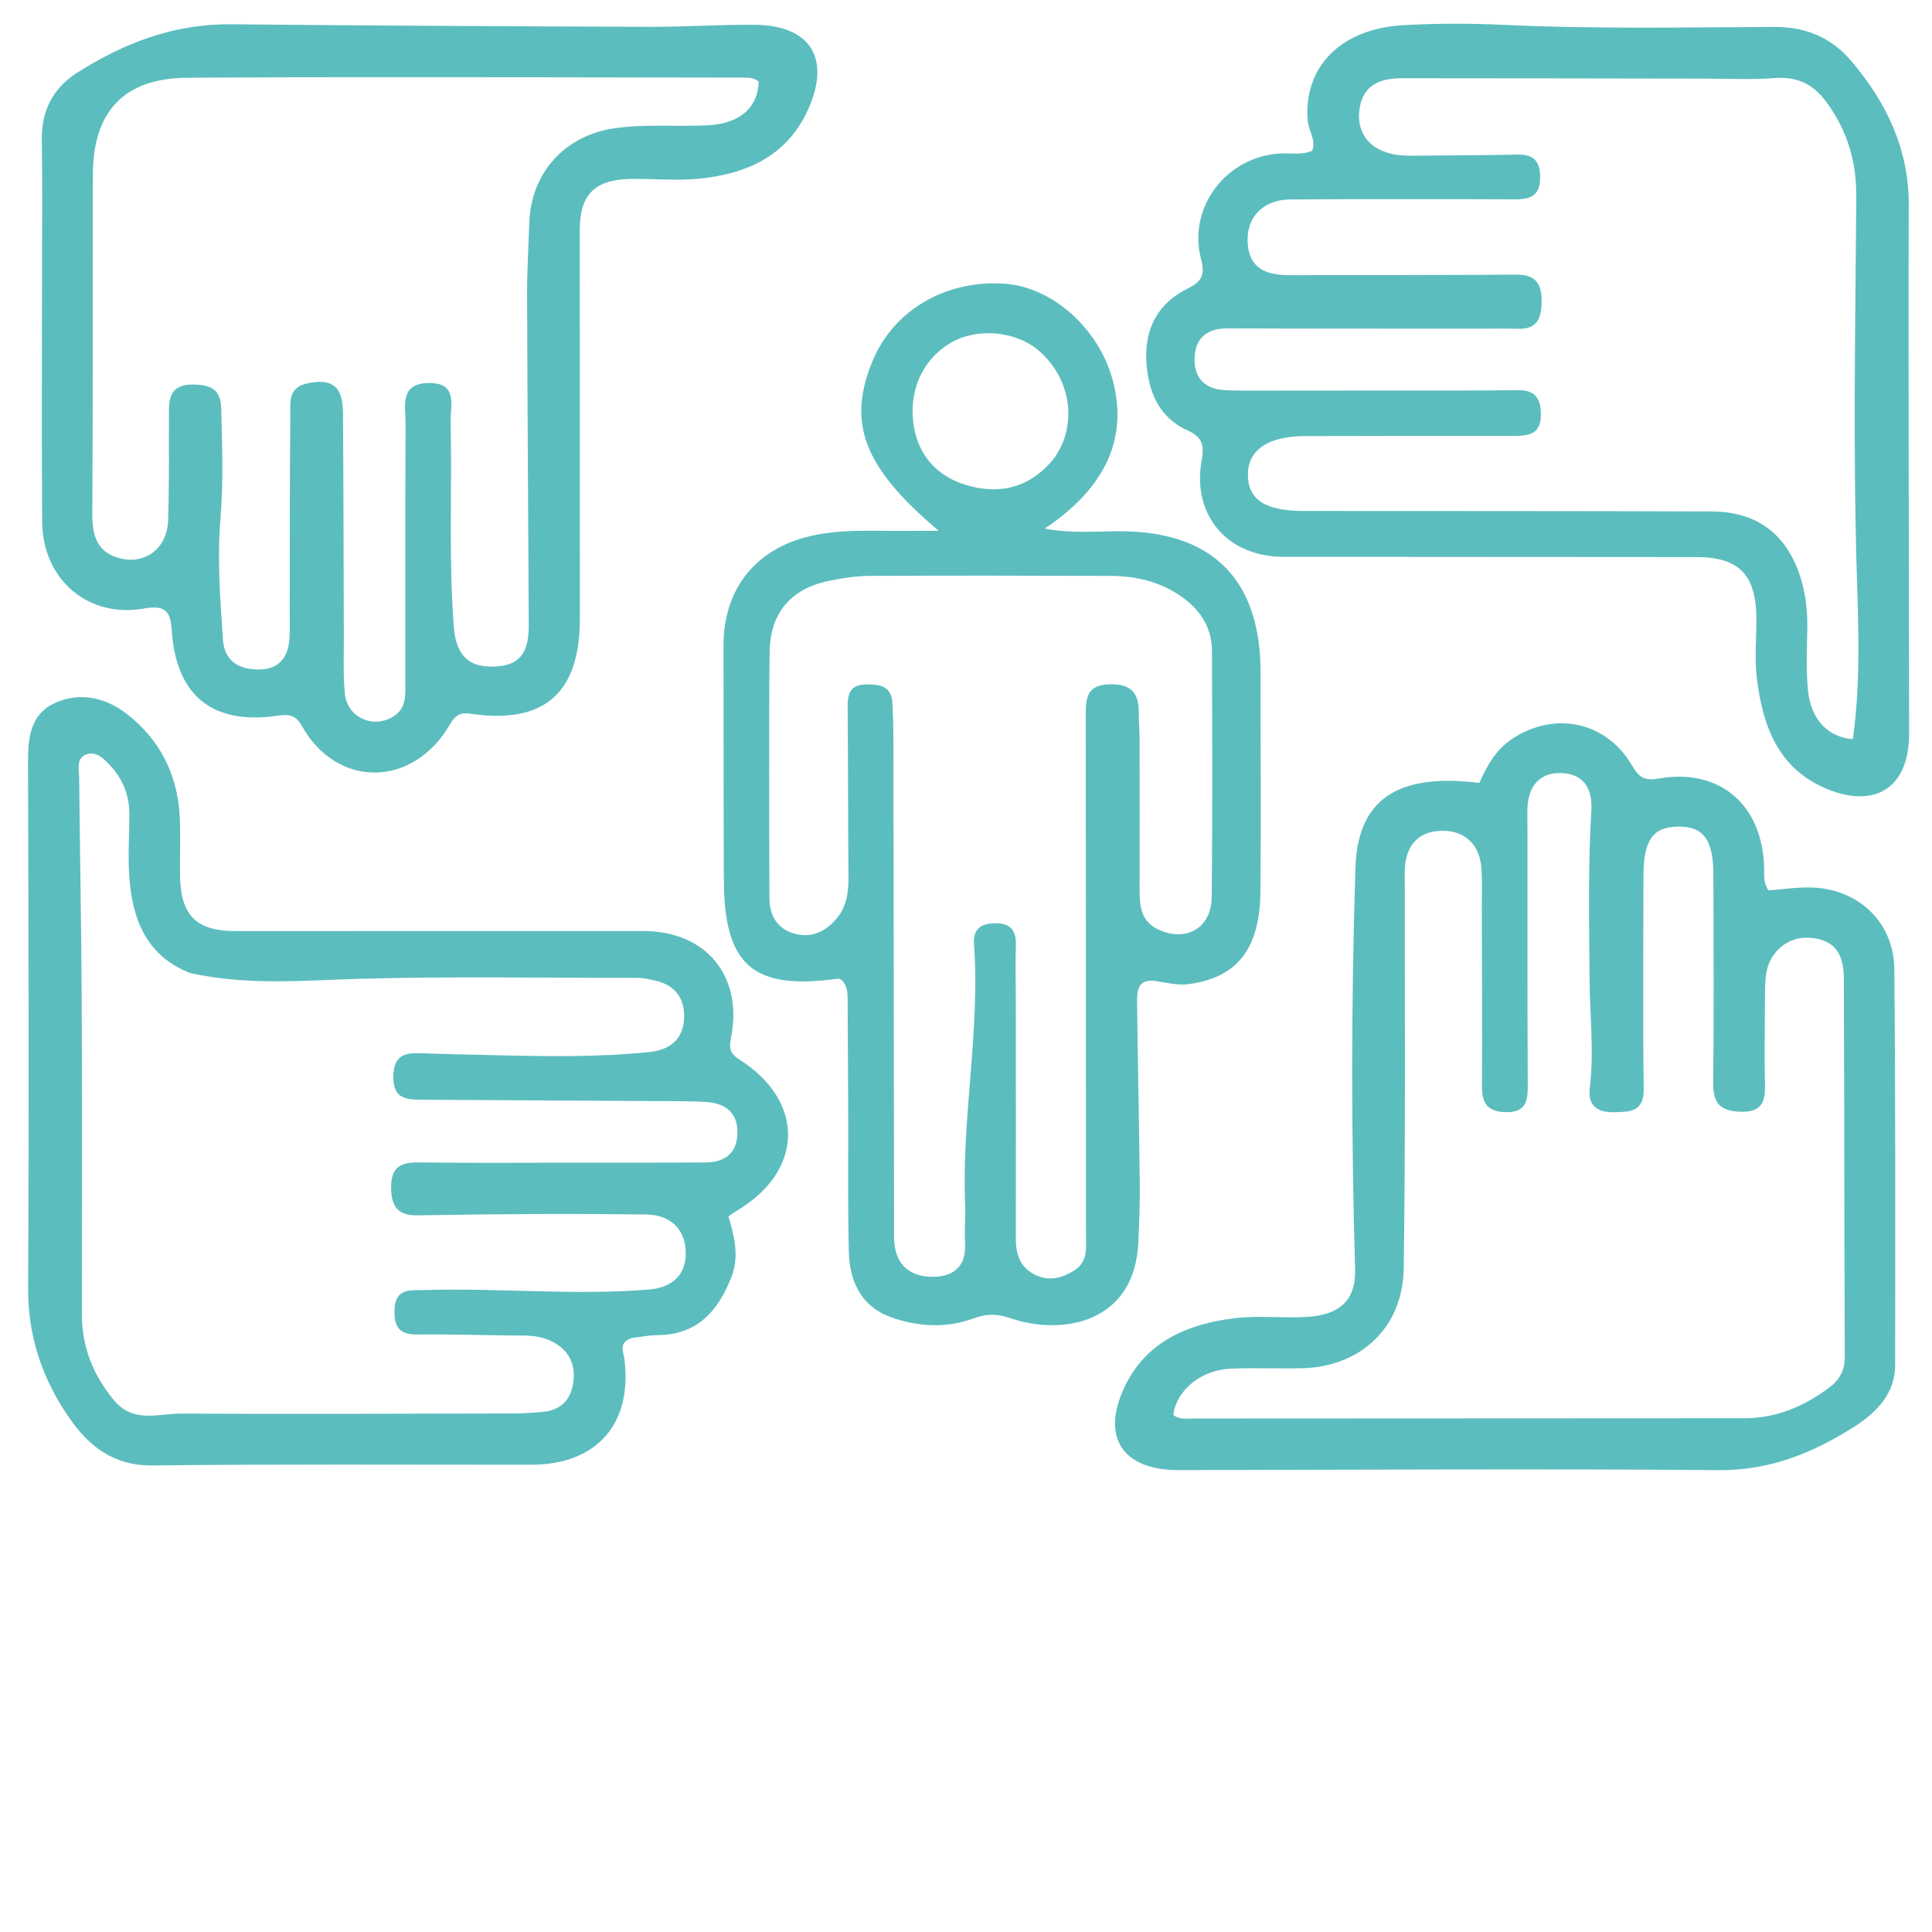
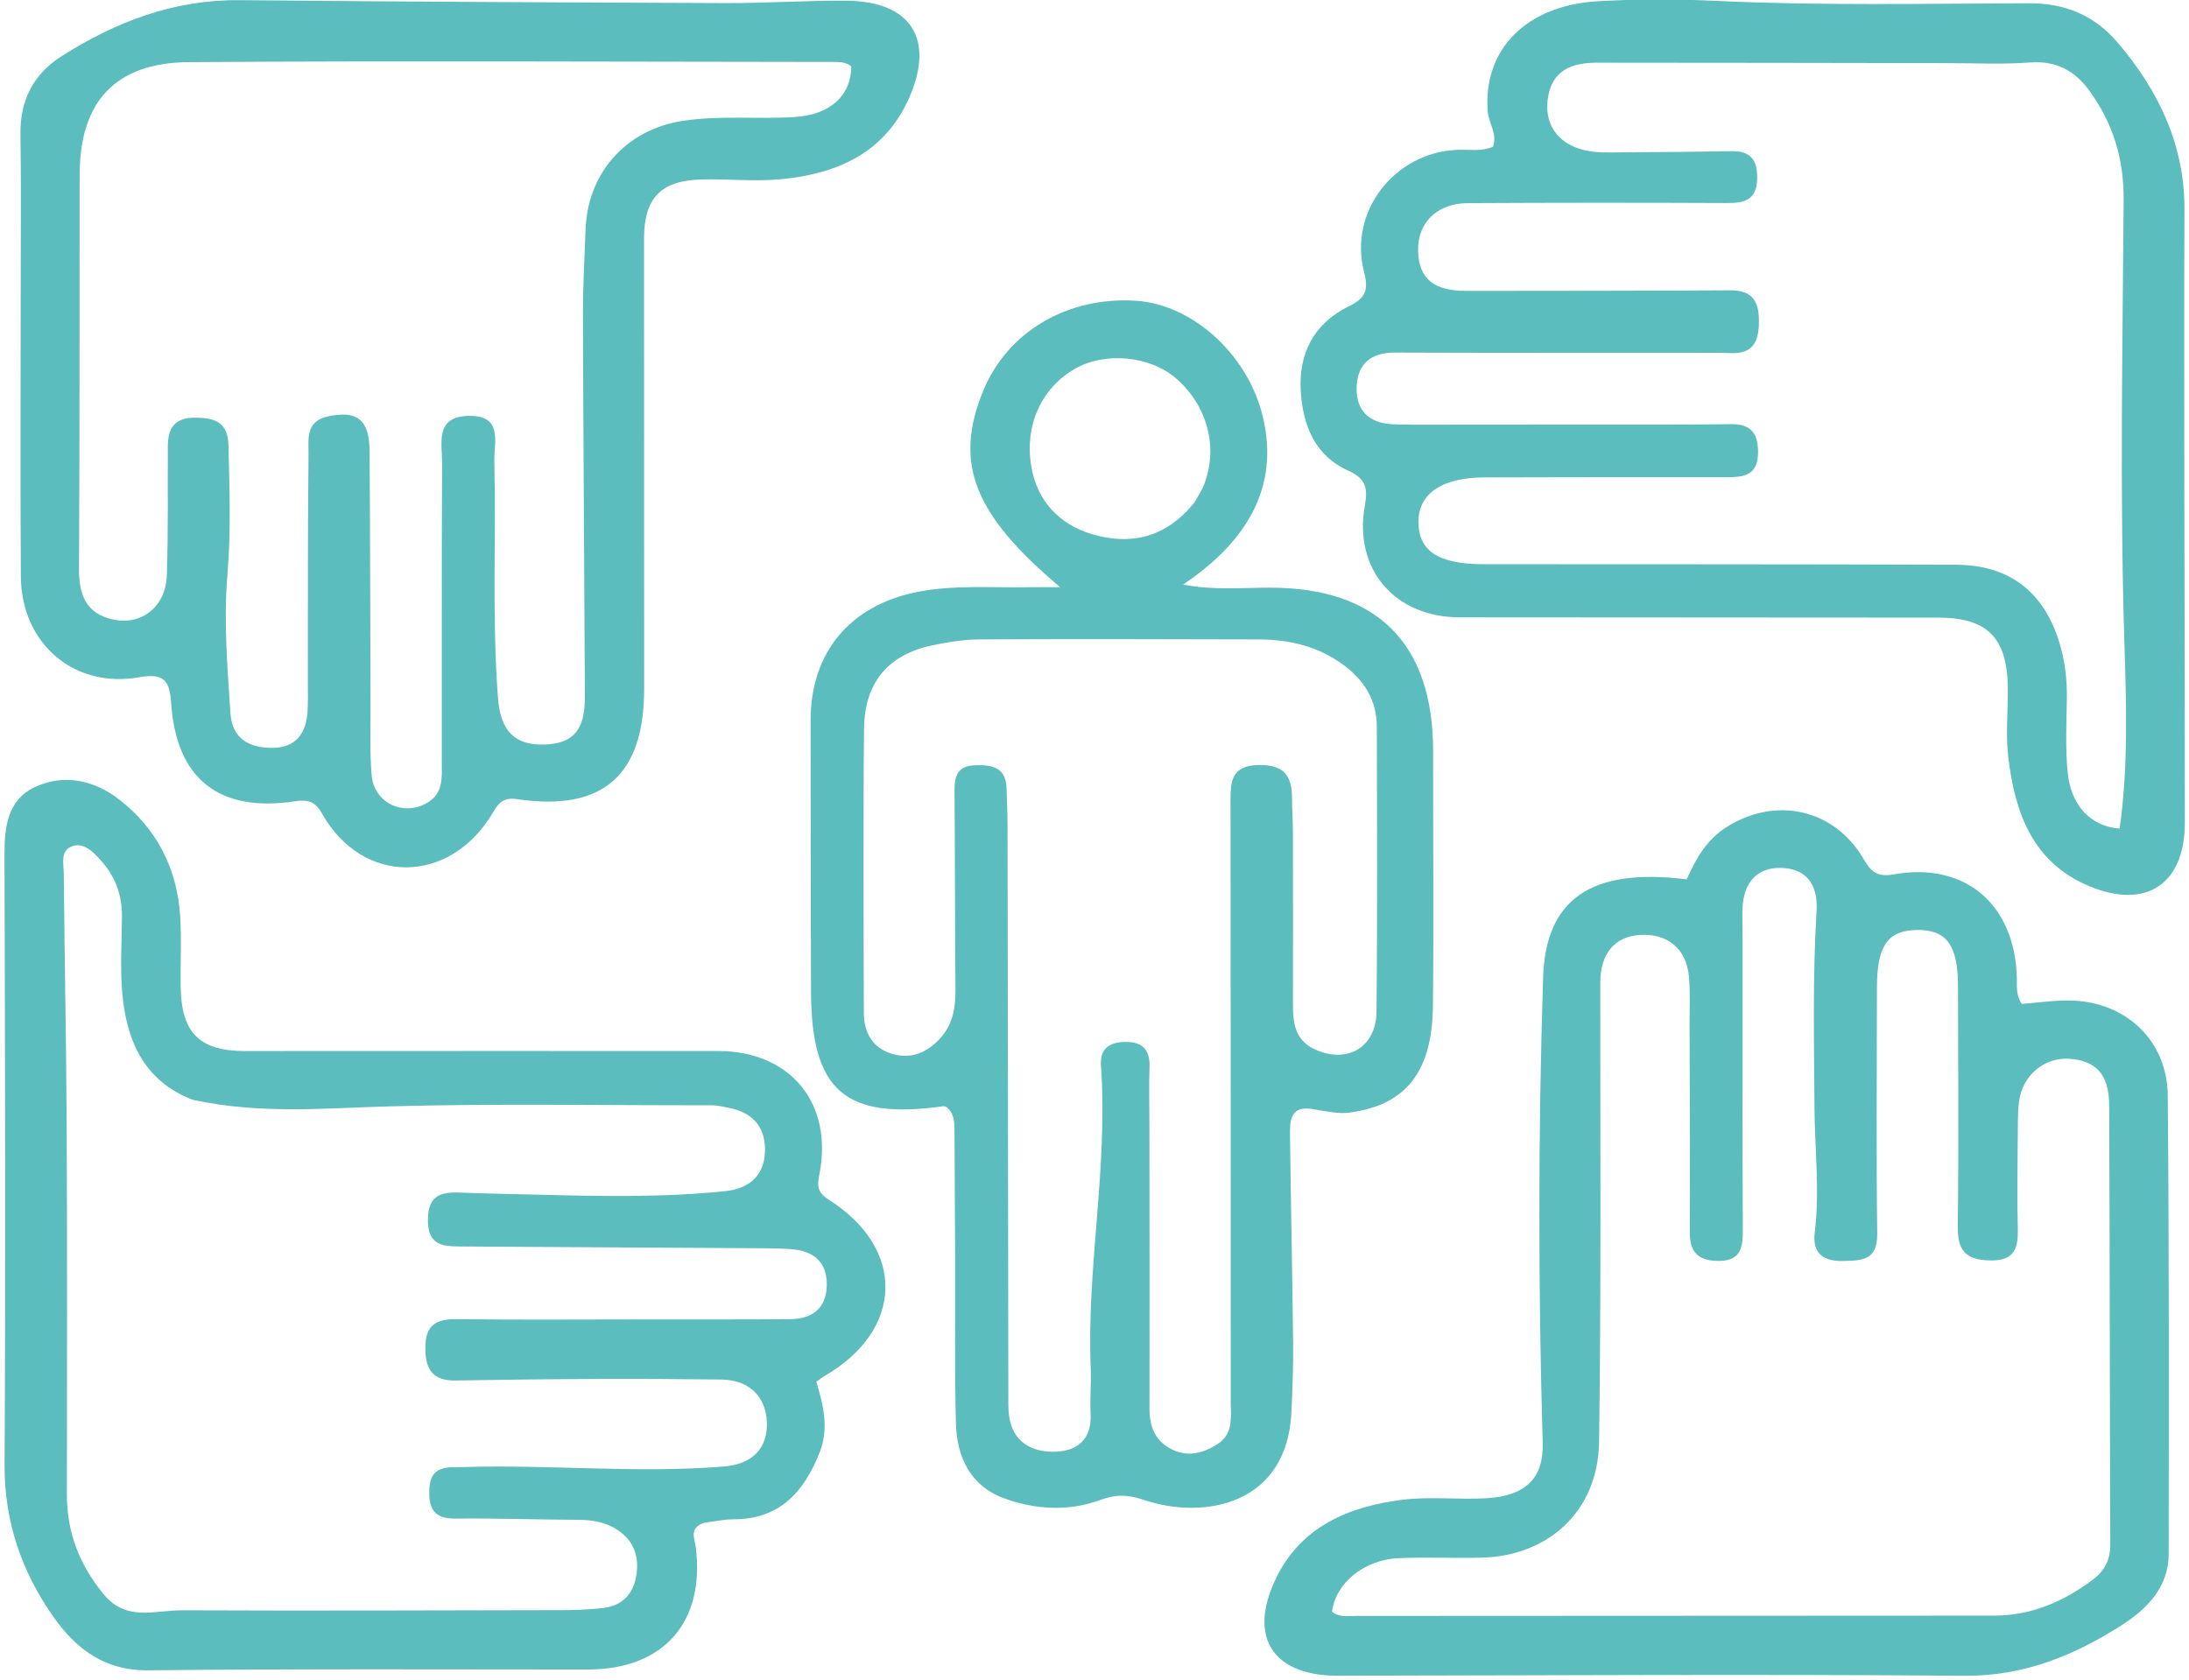
- <svg xmlns="http://www.w3.org/2000/svg" version="1.1" id="Layer_1" x="0px" y="0px" width="512" height="512" viewBox="305 242 400 400" xml:space="preserve">
-   <path fill="#5CBDBF" opacity="1" stroke="none" d=" M545.223,445.279   C540.23,444.115 540.391,447.335 540.428,450.232   C540.582,462.546 540.846,474.858 540.981,487.171   C541.025,491.165 540.854,495.164 540.684,499.156   C539.97,515.936 525.002,518.546 514.39,514.978   C511.472,513.996 509.375,513.919 506.492,514.982   C500.875,517.054 494.9,516.706 489.327,514.66   C483.288,512.441 480.894,507.26 480.742,501.205   C480.503,491.725 480.646,482.235 480.614,472.75   C480.586,464.761 480.546,456.773 480.493,448.785   C480.483,447.272 480.348,445.776 479.043,444.76   C478.836,444.703 478.669,444.603 478.519,444.624   C460.956,447.078 454.941,441.924 454.864,424.211   C454.794,408.049 454.825,391.886 454.793,375.723   C454.769,363.499 461.91,355.018 474.104,352.704   C480.556,351.48 487.061,352.015 493.548,351.908   C495.331,351.878 497.115,351.903 499.36,351.903   C483.853,338.822 480.359,329.723 485.597,316.876   C489.914,306.289 500.646,299.94 512.895,300.729   C522.805,301.367 532.471,309.948 535.366,320.678   C538.584,332.608 533.997,342.935 521.313,351.435   C526.775,352.487 531.821,351.99 536.806,351.985   C555.998,351.968 566.01,361.966 565.985,381.261   C565.965,396.424 566.112,411.588 565.95,426.749   C565.823,438.598 561.008,444.453 551.036,445.763   C549.146,446.011 547.399,445.612 545.223,445.279  M464.248,401.5   C464.262,410.328 464.252,419.155 464.302,427.983   C464.322,431.498 465.879,434.222 469.304,435.256   C472.843,436.326 475.853,434.952 478.193,432.196   C480.251,429.774 480.688,426.868 480.664,423.773   C480.57,411.947 480.596,400.12 480.496,388.294   C480.473,385.582 481.067,383.783 484.271,383.705   C487.275,383.633 489.649,384.104 489.785,387.76   C489.871,390.089 489.967,392.42 489.97,394.75   C490.024,428.392 490.062,462.034 490.112,495.676   C490.114,497.174 490.046,498.695 490.277,500.163   C490.97,504.583 494.208,506.355 498.112,506.353   C502.238,506.35 505.061,504.33 504.802,499.529   C504.658,496.873 504.939,494.196 504.826,491.536   C504.059,473.456 507.951,455.535 506.655,437.441   C506.439,434.418 508.029,433.229 510.824,433.146   C513.909,433.055 515.447,434.372 515.329,437.616   C515.203,441.109 515.306,444.611 515.308,448.109   C515.32,464.928 515.354,481.748 515.322,498.567   C515.316,501.847 516.309,504.48 519.379,505.965   C522.225,507.342 524.905,506.604 527.424,505.019   C530.374,503.163 529.833,500.156 529.833,497.362   C529.833,461.548 529.834,425.734 529.792,389.92   C529.787,386.427 530.089,383.786 534.737,383.672   C539.165,383.564 540.782,385.452 540.778,389.518   C540.775,391.515 540.938,393.512 540.942,395.508   C540.963,405.836 540.974,416.164 540.948,426.492   C540.94,429.806 541.343,432.835 544.825,434.451   C550.591,437.128 555.811,434.155 555.874,427.721   C556.041,410.733 555.979,393.742 555.922,376.752   C555.906,372.097 553.661,368.484 549.949,365.767   C545.472,362.491 540.347,361.25 534.905,361.234   C518.247,361.185 501.589,361.146 484.932,361.232   C482.129,361.246 479.29,361.712 476.534,362.286   C468.633,363.931 464.456,368.987 464.343,377.013   C464.232,384.841 464.269,392.671 464.248,401.5  M523.387,336.716   C523.944,335.697 524.615,334.724 525.038,333.653   C527.659,327.02 525.697,319.513 520.132,314.651   C515.431,310.544 507.361,309.777 501.943,312.922   C495.893,316.434 492.981,323.134 494.214,330.367   C495.284,336.644 499.347,340.684 504.913,342.385   C511.617,344.435 518.136,343.295 523.387,336.716  z" />
-   <path fill="#5CBDBF" opacity="1" stroke="none" d=" M313.697,299   C313.696,289.334 313.805,280.167 313.653,271.004   C313.552,264.943 315.963,260.254 320.937,257.081   C330.639,250.892 341.045,246.91 352.835,247.026   C381.815,247.313 410.796,247.448 439.777,247.553   C446.936,247.578 454.099,247.067 461.257,247.13   C472.647,247.231 476.993,253.906 472.463,264.325   C468.093,274.376 459.44,278.122 449.286,279.036   C444.66,279.452 439.958,278.938 435.296,279.06   C428.042,279.25 425.04,282.384 425.039,289.608   C425.032,316.438 425.063,343.268 425.059,370.097   C425.056,385.547 417.653,392.026 402.377,389.769   C400.054,389.426 399.151,390.273 398.103,392.066   C390.472,405.126 374.783,405.272 367.508,392.32   C366.286,390.144 364.975,389.803 362.684,390.15   C349.165,392.199 341.538,386.182 340.582,372.769   C340.32,369.085 339.719,367.115 334.934,367.977   C323.185,370.094 313.81,361.943 313.727,349.994   C313.611,333.163 313.697,316.331 313.697,299  M376.183,372.491   C376.226,376.823 376.007,381.177 376.381,385.479   C376.82,390.519 382.159,392.951 386.424,390.352   C389.224,388.646 388.913,385.839 388.917,383.214   C388.949,365.384 388.874,347.553 388.97,329.724   C388.989,326.167 387.611,321.374 393.779,321.296   C399.886,321.219 398.226,325.993 398.301,329.283   C398.62,343.435 397.866,357.603 398.955,371.749   C399.405,377.585 401.933,380.183 407.274,380.007   C412.418,379.837 414.502,377.414 414.474,371.451   C414.367,348.637 414.196,325.823 414.128,303.009   C414.114,298.016 414.422,293.023 414.592,288.03   C414.937,277.872 421.848,270.14 431.983,268.589   C438.61,267.575 445.301,268.327 451.948,267.906   C458.284,267.504 462.007,264.111 462.059,258.874   C461.093,258.041 459.901,258.069 458.745,258.068   C420.419,258.039 382.092,257.848 343.767,258.098   C330.571,258.185 324.253,265.204 324.234,278.13   C324.232,279.13 324.223,280.13 324.222,281.13   C324.201,303.626 324.235,326.122 324.112,348.618   C324.087,353.147 325.293,356.551 330.066,357.648   C335.225,358.835 339.607,355.436 339.8,349.79   C340.063,342.134 339.94,334.465 339.976,326.802   C339.992,323.466 341.148,321.575 344.991,321.616   C348.583,321.655 350.702,322.572 350.803,326.554   C350.995,334.216 351.274,341.88 350.633,349.528   C349.933,357.871 350.61,366.177 351.165,374.48   C351.47,379.039 354.682,380.685 358.807,380.602   C362.881,380.52 364.706,377.966 364.933,374.125   C365.041,372.298 364.984,370.461 364.987,368.629   C365.01,355.131 364.961,341.633 365.107,328.137   C365.135,325.507 364.52,322.267 368.567,321.394   C373.74,320.279 375.971,321.926 376.012,327.503   C376.122,342.167 376.131,356.831 376.183,372.491  z" />
-   <path fill="#5CBDBF" opacity="1" stroke="none" d=" M585.621,421.964   C585.956,407.616 594.196,401.958 611.272,404.098   C612.874,400.55 614.709,397.129 618.286,394.828   C627.034,389.201 637.582,391.434 642.853,400.42   C644.16,402.648 645.202,403.757 648.258,403.208   C661.02,400.913 669.936,408.6 670.25,421.717   C670.285,423.189 670.059,424.718 671.123,426.35   C673.953,426.138 676.881,425.688 679.799,425.741   C689.668,425.921 697.115,432.863 697.204,442.676   C697.451,469.984 697.403,497.294 697.372,524.603   C697.365,530.594 693.451,534.484 688.896,537.388   C680.399,542.804 671.452,546.463 660.866,546.376   C623.568,546.068 586.265,546.316 548.963,546.368   C537.423,546.384 532.847,539.536 537.886,529.032   C542.358,519.711 550.942,516.109 560.558,514.928   C565.484,514.322 570.548,514.945 575.529,514.656   C582.511,514.251 585.739,511.069 585.558,504.804   C584.763,477.343 584.731,449.886 585.621,421.964  M670.395,451.688   C670.391,456.518 670.275,461.351 670.418,466.177   C670.525,469.797 670.052,472.299 665.398,472.178   C661.063,472.065 659.644,470.358 659.697,466.108   C659.874,451.782 659.764,437.452 659.736,423.124   C659.721,415.806 657.654,413.046 652.367,413.143   C647.169,413.237 645.266,415.98 645.261,423.406   C645.252,438.067 645.12,452.731 645.311,467.39   C645.373,472.201 642.583,472.207 639.167,472.275   C635.547,472.347 633.707,470.792 634.147,467.213   C635.068,459.713 634.145,452.242 634.1,444.758   C634.032,433.1 633.765,421.44 634.474,409.784   C634.779,404.772 632.436,402.147 628.113,402.051   C623.895,401.957 621.396,404.614 621.239,409.404   C621.195,410.735 621.245,412.07 621.246,413.402   C621.253,431.23 621.218,449.057 621.305,466.884   C621.321,470.196 620.733,472.358 616.718,472.261   C613.013,472.17 611.806,470.44 611.825,466.956   C611.893,454.628 611.818,442.298 611.789,429.97   C611.782,427.138 611.931,424.29 611.678,421.479   C611.227,416.457 607.829,413.694 602.876,414.031   C598.309,414.341 595.843,417.48 595.842,422.563   C595.834,449.879 596.009,477.193 595.632,504.514   C595.455,517.385 586.135,524.941 574.858,525.267   C569.864,525.411 564.855,525.147 559.866,525.362   C553.626,525.631 548.562,529.836 547.924,534.94   C549.212,535.987 550.77,535.685 552.227,535.685   C590.214,535.68 628.201,535.641 666.188,535.631   C672.812,535.629 678.5,533.165 683.714,529.291   C685.87,527.689 686.953,525.728 686.942,522.938   C686.839,496.781 686.851,470.624 686.746,444.467   C686.724,438.948 684.392,436.445 679.544,436.147   C675.117,435.875 671.222,439.139 670.634,443.853   C670.347,446.156 670.463,448.508 670.395,451.688  z" />
-   <path fill="#5CBDBF" opacity="1" stroke="none" d=" M435.735,519.045   C433.008,520.02 434.086,521.879 434.277,523.384   C435.977,536.788 428.533,545.254 415.01,545.258   C388.845,545.266 362.678,545.11 336.517,545.404   C328.652,545.492 323.536,541.544 319.513,535.809   C313.864,527.754 310.765,518.839 310.818,508.705   C311.007,472.375 310.901,436.044 310.8,399.713   C310.786,394.768 311.339,389.961 316.114,387.666   C321.296,385.176 326.727,386.325 331.199,389.766   C338.011,395.006 341.67,402.179 342.191,410.776   C342.442,414.928 342.216,419.107 342.272,423.273   C342.381,431.513 345.64,434.771 353.76,434.771   C381.925,434.771 410.089,434.738 438.254,434.761   C451.195,434.771 458.865,444.108 456.357,456.799   C455.968,458.767 455.936,459.999 457.997,461.303   C471.863,470.072 471.461,484.604 457.259,492.838   C456.837,493.083 456.456,493.399 455.815,493.851   C457.047,497.929 458.098,502.12 456.436,506.388   C453.689,513.439 449.348,518.41 441.06,518.424   C439.405,518.427 437.751,518.779 435.735,519.045  M344.415,443.478   C335.596,440.063 332.541,432.77 331.819,424.175   C331.443,419.708 331.764,415.182 331.785,410.683   C331.802,406.846 330.549,403.476 327.962,400.663   C326.61,399.193 325.012,397.432 322.873,398.197   C320.725,398.965 321.374,401.315 321.391,403.056   C321.535,418.373 321.843,433.689 321.913,449.006   C322.013,470.669 321.972,492.333 321.947,513.996   C321.94,520.784 324.203,526.572 328.536,531.84   C332.574,536.749 337.721,534.656 342.467,534.677   C365.297,534.777 388.128,534.694 410.958,534.647   C413.118,534.643 415.285,534.517 417.435,534.308   C420.817,533.978 422.967,532.126 423.605,528.753   C424.289,525.133 423.247,522.137 420.019,520.142   C417.982,518.883 415.719,518.524 413.321,518.515   C405.993,518.488 398.663,518.211 391.336,518.297   C387.403,518.343 386.526,516.37 386.69,512.982   C386.902,508.617 390.119,509.174 392.855,509.09   C408.336,508.617 423.822,510.248 439.304,508.992   C444.384,508.579 447.156,505.729 446.975,501.081   C446.793,496.427 443.759,493.514 438.836,493.452   C431.509,493.36 424.181,493.315 416.854,493.345   C408.364,493.38 399.874,493.481 391.385,493.626   C387.25,493.696 385.935,491.599 385.974,487.704   C386.013,483.701 387.887,482.622 391.586,482.669   C402.916,482.816 414.249,482.718 425.58,482.712   C434.079,482.707 442.578,482.735 451.076,482.673   C454.944,482.646 457.542,480.864 457.676,476.756   C457.818,472.44 455.288,470.421 451.185,470.151   C449.357,470.031 447.521,470.005 445.689,469.994   C427.867,469.887 410.045,469.803 392.224,469.683   C389.073,469.661 386.383,469.476 386.435,464.913   C386.484,460.587 388.663,459.928 392.093,460.056   C396.752,460.229 401.415,460.316 406.076,460.432   C417.237,460.711 428.402,460.948 439.532,459.804   C443.651,459.381 446.454,457.181 446.637,452.824   C446.814,448.624 444.692,445.88 440.471,444.983   C439.334,444.742 438.172,444.456 437.022,444.458   C417.863,444.492 398.706,444.121 379.542,444.649   C368.09,444.964 356.57,446.107 344.415,443.478  z" />
-   <path fill="#5CBDBF" opacity="1" stroke="none" d=" M700.165,334   C700.2,354.327 700.256,374.154 700.256,393.981   C700.256,404.849 693.483,409.489 683.405,405.402   C673.077,401.214 669.901,392.219 668.716,382.245   C668.228,378.138 668.692,373.923 668.634,369.759   C668.511,360.894 664.949,357.345 656.19,357.338   C627.699,357.312 599.208,357.302 570.717,357.285   C559.157,357.278 551.724,348.699 553.797,337.296   C554.378,334.095 553.85,332.44 550.849,331.095   C544.802,328.387 542.712,322.912 542.339,316.861   C541.926,310.149 544.731,304.742 550.902,301.74   C553.876,300.294 554.503,298.862 553.658,295.627   C550.837,284.83 559.043,274.26 570.242,273.773   C572.371,273.68 574.561,274.11 576.675,273.22   C577.517,270.932 575.908,269.046 575.741,266.936   C574.87,255.893 582.548,247.949 595.487,247.215   C602.462,246.819 609.491,246.825 616.472,247.154   C635.125,248.031 653.784,247.643 672.437,247.584   C679.005,247.562 684.186,249.829 688.261,254.609   C695.58,263.194 700.247,272.903 700.189,284.516   C700.107,300.844 700.165,317.172 700.165,334  M562.699,322.874   C574.027,322.866 585.354,322.861 596.682,322.849   C604.177,322.841 611.674,322.892 619.169,322.777   C622.93,322.719 624.093,324.581 624.018,328.051   C623.936,331.84 621.568,332.249 618.638,332.248   C604.146,332.239 589.654,332.238 575.162,332.288   C567.576,332.314 563.403,335.151 563.367,340.157   C563.33,345.433 566.915,347.788 574.963,347.794   C603.115,347.816 631.266,347.788 659.417,347.894   C668.893,347.93 675.056,352.715 677.834,361.754   C678.869,365.121 679.254,368.569 679.181,372.106   C679.091,376.431 678.91,380.792 679.341,385.08   C679.936,390.989 683.547,394.685 688.612,395.024   C690.173,383.962 689.803,372.822 689.457,361.719   C688.638,335.414 689.132,309.108 689.328,282.808   C689.383,275.354 687.454,269.109 683.249,263.273   C680.623,259.628 677.296,257.805 672.588,258.162   C667.784,258.526 662.933,258.285 658.103,258.28   C637.114,258.254 616.126,258.196 595.137,258.201   C589.628,258.202 586.897,260.436 586.42,265.046   C585.941,269.681 588.698,273.112 593.836,273.996   C595.615,274.303 597.472,274.231 599.292,274.22   C605.954,274.179 612.616,274.131 619.276,274.005   C622.752,273.939 623.953,275.647 623.87,278.959   C623.78,282.592 621.762,283.286 618.643,283.272   C603.152,283.204 587.659,283.204 572.168,283.291   C566.632,283.321 563.155,286.845 563.303,291.884   C563.449,296.82 566.084,298.978 572,298.97   C587.658,298.949 603.316,298.964 618.974,298.862   C622.905,298.837 624.199,300.686 624.18,304.399   C624.162,307.978 623.198,310.242 619.138,310.079   C616.81,309.985 614.475,310.046 612.143,310.044   C594.486,310.032 576.829,310.055 559.172,309.988   C554.892,309.973 552.459,311.972 552.323,316.161   C552.186,320.358 554.55,322.596 558.766,322.797   C559.763,322.845 560.763,322.85 562.699,322.874  z" />
+ <svg xmlns="http://www.w3.org/2000/svg" version="1.1" id="Layer_1" x="0px" y="0px" width="100%" height="100%" viewBox="310 247 391 300" xml:space="preserve">
+   <path fill="#5cbdbfff" opacity="1" stroke="none" d=" M545.223,445.279   C540.23,444.115 540.391,447.335 540.428,450.232   C540.582,462.546 540.846,474.858 540.981,487.171   C541.025,491.165 540.854,495.164 540.684,499.156   C539.97,515.936 525.002,518.546 514.39,514.978   C511.472,513.996 509.375,513.919 506.492,514.982   C500.875,517.054 494.9,516.706 489.327,514.66   C483.288,512.441 480.894,507.26 480.742,501.205   C480.503,491.725 480.646,482.235 480.614,472.75   C480.586,464.761 480.546,456.773 480.493,448.785   C480.483,447.272 480.348,445.776 479.043,444.76   C478.836,444.703 478.669,444.603 478.519,444.624   C460.956,447.078 454.941,441.924 454.864,424.211   C454.794,408.049 454.825,391.886 454.793,375.723   C454.769,363.499 461.91,355.018 474.104,352.704   C480.556,351.48 487.061,352.015 493.548,351.908   C495.331,351.878 497.115,351.903 499.36,351.903   C483.853,338.822 480.359,329.723 485.597,316.876   C489.914,306.289 500.646,299.94 512.895,300.729   C522.805,301.367 532.471,309.948 535.366,320.678   C538.584,332.608 533.997,342.935 521.313,351.435   C526.775,352.487 531.821,351.99 536.806,351.985   C555.998,351.968 566.01,361.966 565.985,381.261   C565.965,396.424 566.112,411.588 565.95,426.749   C565.823,438.598 561.008,444.453 551.036,445.763   C549.146,446.011 547.399,445.612 545.223,445.279  M464.248,401.5   C464.262,410.328 464.252,419.155 464.302,427.983   C464.322,431.498 465.879,434.222 469.304,435.256   C472.843,436.326 475.853,434.952 478.193,432.196   C480.251,429.774 480.688,426.868 480.664,423.773   C480.57,411.947 480.596,400.12 480.496,388.294   C480.473,385.582 481.067,383.783 484.271,383.705   C487.275,383.633 489.649,384.104 489.785,387.76   C489.871,390.089 489.967,392.42 489.97,394.75   C490.024,428.392 490.062,462.034 490.112,495.676   C490.114,497.174 490.046,498.695 490.277,500.163   C490.97,504.583 494.208,506.355 498.112,506.353   C502.238,506.35 505.061,504.33 504.802,499.529   C504.658,496.873 504.939,494.196 504.826,491.536   C504.059,473.456 507.951,455.535 506.655,437.441   C506.439,434.418 508.029,433.229 510.824,433.146   C513.909,433.055 515.447,434.372 515.329,437.616   C515.203,441.109 515.306,444.611 515.308,448.109   C515.32,464.928 515.354,481.748 515.322,498.567   C515.316,501.847 516.309,504.48 519.379,505.965   C522.225,507.342 524.905,506.604 527.424,505.019   C530.374,503.163 529.833,500.156 529.833,497.362   C529.833,461.548 529.834,425.734 529.792,389.92   C529.787,386.427 530.089,383.786 534.737,383.672   C539.165,383.564 540.782,385.452 540.778,389.518   C540.775,391.515 540.938,393.512 540.942,395.508   C540.963,405.836 540.974,416.164 540.948,426.492   C540.94,429.806 541.343,432.835 544.825,434.451   C550.591,437.128 555.811,434.155 555.874,427.721   C556.041,410.733 555.979,393.742 555.922,376.752   C555.906,372.097 553.661,368.484 549.949,365.767   C545.472,362.491 540.347,361.25 534.905,361.234   C518.247,361.185 501.589,361.146 484.932,361.232   C482.129,361.246 479.29,361.712 476.534,362.286   C468.633,363.931 464.456,368.987 464.343,377.013   C464.232,384.841 464.269,392.671 464.248,401.5  M523.387,336.716   C523.944,335.697 524.615,334.724 525.038,333.653   C527.659,327.02 525.697,319.513 520.132,314.651   C515.431,310.544 507.361,309.777 501.943,312.922   C495.893,316.434 492.981,323.134 494.214,330.367   C495.284,336.644 499.347,340.684 504.913,342.385   C511.617,344.435 518.136,343.295 523.387,336.716  z" />
+   <path fill="#5cbdbfff" opacity="1" stroke="none" d=" M313.697,299   C313.696,289.334 313.805,280.167 313.653,271.004   C313.552,264.943 315.963,260.254 320.937,257.081   C330.639,250.892 341.045,246.91 352.835,247.026   C381.815,247.313 410.796,247.448 439.777,247.553   C446.936,247.578 454.099,247.067 461.257,247.13   C472.647,247.231 476.993,253.906 472.463,264.325   C468.093,274.376 459.44,278.122 449.286,279.036   C444.66,279.452 439.958,278.938 435.296,279.06   C428.042,279.25 425.04,282.384 425.039,289.608   C425.032,316.438 425.063,343.268 425.059,370.097   C425.056,385.547 417.653,392.026 402.377,389.769   C400.054,389.426 399.151,390.273 398.103,392.066   C390.472,405.126 374.783,405.272 367.508,392.32   C366.286,390.144 364.975,389.803 362.684,390.15   C349.165,392.199 341.538,386.182 340.582,372.769   C340.32,369.085 339.719,367.115 334.934,367.977   C323.185,370.094 313.81,361.943 313.727,349.994   C313.611,333.163 313.697,316.331 313.697,299  M376.183,372.491   C376.226,376.823 376.007,381.177 376.381,385.479   C376.82,390.519 382.159,392.951 386.424,390.352   C389.224,388.646 388.913,385.839 388.917,383.214   C388.949,365.384 388.874,347.553 388.97,329.724   C388.989,326.167 387.611,321.374 393.779,321.296   C399.886,321.219 398.226,325.993 398.301,329.283   C398.62,343.435 397.866,357.603 398.955,371.749   C399.405,377.585 401.933,380.183 407.274,380.007   C412.418,379.837 414.502,377.414 414.474,371.451   C414.367,348.637 414.196,325.823 414.128,303.009   C414.114,298.016 414.422,293.023 414.592,288.03   C414.937,277.872 421.848,270.14 431.983,268.589   C438.61,267.575 445.301,268.327 451.948,267.906   C458.284,267.504 462.007,264.111 462.059,258.874   C461.093,258.041 459.901,258.069 458.745,258.068   C420.419,258.039 382.092,257.848 343.767,258.098   C330.571,258.185 324.253,265.204 324.234,278.13   C324.232,279.13 324.223,280.13 324.222,281.13   C324.201,303.626 324.235,326.122 324.112,348.618   C324.087,353.147 325.293,356.551 330.066,357.648   C335.225,358.835 339.607,355.436 339.8,349.79   C340.063,342.134 339.94,334.465 339.976,326.802   C339.992,323.466 341.148,321.575 344.991,321.616   C348.583,321.655 350.702,322.572 350.803,326.554   C350.995,334.216 351.274,341.88 350.633,349.528   C349.933,357.871 350.61,366.177 351.165,374.48   C351.47,379.039 354.682,380.685 358.807,380.602   C362.881,380.52 364.706,377.966 364.933,374.125   C365.041,372.298 364.984,370.461 364.987,368.629   C365.01,355.131 364.961,341.633 365.107,328.137   C365.135,325.507 364.52,322.267 368.567,321.394   C373.74,320.279 375.971,321.926 376.012,327.503   C376.122,342.167 376.131,356.831 376.183,372.491  z" />
+   <path fill="#5cbdbfff" opacity="1" stroke="none" d=" M585.621,421.964   C585.956,407.616 594.196,401.958 611.272,404.098   C612.874,400.55 614.709,397.129 618.286,394.828   C627.034,389.201 637.582,391.434 642.853,400.42   C644.16,402.648 645.202,403.757 648.258,403.208   C661.02,400.913 669.936,408.6 670.25,421.717   C670.285,423.189 670.059,424.718 671.123,426.35   C673.953,426.138 676.881,425.688 679.799,425.741   C689.668,425.921 697.115,432.863 697.204,442.676   C697.451,469.984 697.403,497.294 697.372,524.603   C697.365,530.594 693.451,534.484 688.896,537.388   C680.399,542.804 671.452,546.463 660.866,546.376   C623.568,546.068 586.265,546.316 548.963,546.368   C537.423,546.384 532.847,539.536 537.886,529.032   C542.358,519.711 550.942,516.109 560.558,514.928   C565.484,514.322 570.548,514.945 575.529,514.656   C582.511,514.251 585.739,511.069 585.558,504.804   C584.763,477.343 584.731,449.886 585.621,421.964  M670.395,451.688   C670.391,456.518 670.275,461.351 670.418,466.177   C670.525,469.797 670.052,472.299 665.398,472.178   C661.063,472.065 659.644,470.358 659.697,466.108   C659.874,451.782 659.764,437.452 659.736,423.124   C659.721,415.806 657.654,413.046 652.367,413.143   C647.169,413.237 645.266,415.98 645.261,423.406   C645.252,438.067 645.12,452.731 645.311,467.39   C645.373,472.201 642.583,472.207 639.167,472.275   C635.547,472.347 633.707,470.792 634.147,467.213   C635.068,459.713 634.145,452.242 634.1,444.758   C634.032,433.1 633.765,421.44 634.474,409.784   C634.779,404.772 632.436,402.147 628.113,402.051   C623.895,401.957 621.396,404.614 621.239,409.404   C621.195,410.735 621.245,412.07 621.246,413.402   C621.253,431.23 621.218,449.057 621.305,466.884   C621.321,470.196 620.733,472.358 616.718,472.261   C613.013,472.17 611.806,470.44 611.825,466.956   C611.893,454.628 611.818,442.298 611.789,429.97   C611.782,427.138 611.931,424.29 611.678,421.479   C611.227,416.457 607.829,413.694 602.876,414.031   C598.309,414.341 595.843,417.48 595.842,422.563   C595.834,449.879 596.009,477.193 595.632,504.514   C595.455,517.385 586.135,524.941 574.858,525.267   C569.864,525.411 564.855,525.147 559.866,525.362   C553.626,525.631 548.562,529.836 547.924,534.94   C549.212,535.987 550.77,535.685 552.227,535.685   C590.214,535.68 628.201,535.641 666.188,535.631   C672.812,535.629 678.5,533.165 683.714,529.291   C685.87,527.689 686.953,525.728 686.942,522.938   C686.839,496.781 686.851,470.624 686.746,444.467   C686.724,438.948 684.392,436.445 679.544,436.147   C675.117,435.875 671.222,439.139 670.634,443.853   C670.347,446.156 670.463,448.508 670.395,451.688  z" />
+   <path fill="#5cbdbfff" opacity="1" stroke="none" d=" M435.735,519.045   C433.008,520.02 434.086,521.879 434.277,523.384   C435.977,536.788 428.533,545.254 415.01,545.258   C388.845,545.266 362.678,545.11 336.517,545.404   C328.652,545.492 323.536,541.544 319.513,535.809   C313.864,527.754 310.765,518.839 310.818,508.705   C311.007,472.375 310.901,436.044 310.8,399.713   C310.786,394.768 311.339,389.961 316.114,387.666   C321.296,385.176 326.727,386.325 331.199,389.766   C338.011,395.006 341.67,402.179 342.191,410.776   C342.442,414.928 342.216,419.107 342.272,423.273   C342.381,431.513 345.64,434.771 353.76,434.771   C381.925,434.771 410.089,434.738 438.254,434.761   C451.195,434.771 458.865,444.108 456.357,456.799   C455.968,458.767 455.936,459.999 457.997,461.303   C471.863,470.072 471.461,484.604 457.259,492.838   C456.837,493.083 456.456,493.399 455.815,493.851   C457.047,497.929 458.098,502.12 456.436,506.388   C453.689,513.439 449.348,518.41 441.06,518.424   C439.405,518.427 437.751,518.779 435.735,519.045  M344.415,443.478   C335.596,440.063 332.541,432.77 331.819,424.175   C331.443,419.708 331.764,415.182 331.785,410.683   C331.802,406.846 330.549,403.476 327.962,400.663   C326.61,399.193 325.012,397.432 322.873,398.197   C320.725,398.965 321.374,401.315 321.391,403.056   C321.535,418.373 321.843,433.689 321.913,449.006   C322.013,470.669 321.972,492.333 321.947,513.996   C321.94,520.784 324.203,526.572 328.536,531.84   C332.574,536.749 337.721,534.656 342.467,534.677   C365.297,534.777 388.128,534.694 410.958,534.647   C413.118,534.643 415.285,534.517 417.435,534.308   C420.817,533.978 422.967,532.126 423.605,528.753   C424.289,525.133 423.247,522.137 420.019,520.142   C417.982,518.883 415.719,518.524 413.321,518.515   C405.993,518.488 398.663,518.211 391.336,518.297   C387.403,518.343 386.526,516.37 386.69,512.982   C386.902,508.617 390.119,509.174 392.855,509.09   C408.336,508.617 423.822,510.248 439.304,508.992   C444.384,508.579 447.156,505.729 446.975,501.081   C446.793,496.427 443.759,493.514 438.836,493.452   C431.509,493.36 424.181,493.315 416.854,493.345   C408.364,493.38 399.874,493.481 391.385,493.626   C387.25,493.696 385.935,491.599 385.974,487.704   C386.013,483.701 387.887,482.622 391.586,482.669   C402.916,482.816 414.249,482.718 425.58,482.712   C434.079,482.707 442.578,482.735 451.076,482.673   C454.944,482.646 457.542,480.864 457.676,476.756   C457.818,472.44 455.288,470.421 451.185,470.151   C449.357,470.031 447.521,470.005 445.689,469.994   C427.867,469.887 410.045,469.803 392.224,469.683   C389.073,469.661 386.383,469.476 386.435,464.913   C386.484,460.587 388.663,459.928 392.093,460.056   C396.752,460.229 401.415,460.316 406.076,460.432   C417.237,460.711 428.402,460.948 439.532,459.804   C443.651,459.381 446.454,457.181 446.637,452.824   C446.814,448.624 444.692,445.88 440.471,444.983   C439.334,444.742 438.172,444.456 437.022,444.458   C417.863,444.492 398.706,444.121 379.542,444.649   C368.09,444.964 356.57,446.107 344.415,443.478  z" />
+   <path fill="#5cbdbfff" opacity="1" stroke="none" d=" M700.165,334   C700.2,354.327 700.256,374.154 700.256,393.981   C700.256,404.849 693.483,409.489 683.405,405.402   C673.077,401.214 669.901,392.219 668.716,382.245   C668.228,378.138 668.692,373.923 668.634,369.759   C668.511,360.894 664.949,357.345 656.19,357.338   C627.699,357.312 599.208,357.302 570.717,357.285   C559.157,357.278 551.724,348.699 553.797,337.296   C554.378,334.095 553.85,332.44 550.849,331.095   C544.802,328.387 542.712,322.912 542.339,316.861   C541.926,310.149 544.731,304.742 550.902,301.74   C553.876,300.294 554.503,298.862 553.658,295.627   C550.837,284.83 559.043,274.26 570.242,273.773   C572.371,273.68 574.561,274.11 576.675,273.22   C577.517,270.932 575.908,269.046 575.741,266.936   C574.87,255.893 582.548,247.949 595.487,247.215   C602.462,246.819 609.491,246.825 616.472,247.154   C635.125,248.031 653.784,247.643 672.437,247.584   C679.005,247.562 684.186,249.829 688.261,254.609   C695.58,263.194 700.247,272.903 700.189,284.516   C700.107,300.844 700.165,317.172 700.165,334  M562.699,322.874   C574.027,322.866 585.354,322.861 596.682,322.849   C604.177,322.841 611.674,322.892 619.169,322.777   C622.93,322.719 624.093,324.581 624.018,328.051   C623.936,331.84 621.568,332.249 618.638,332.248   C604.146,332.239 589.654,332.238 575.162,332.288   C567.576,332.314 563.403,335.151 563.367,340.157   C563.33,345.433 566.915,347.788 574.963,347.794   C603.115,347.816 631.266,347.788 659.417,347.894   C668.893,347.93 675.056,352.715 677.834,361.754   C678.869,365.121 679.254,368.569 679.181,372.106   C679.091,376.431 678.91,380.792 679.341,385.08   C679.936,390.989 683.547,394.685 688.612,395.024   C690.173,383.962 689.803,372.822 689.457,361.719   C688.638,335.414 689.132,309.108 689.328,282.808   C689.383,275.354 687.454,269.109 683.249,263.273   C680.623,259.628 677.296,257.805 672.588,258.162   C667.784,258.526 662.933,258.285 658.103,258.28   C637.114,258.254 616.126,258.196 595.137,258.201   C589.628,258.202 586.897,260.436 586.42,265.046   C585.941,269.681 588.698,273.112 593.836,273.996   C595.615,274.303 597.472,274.231 599.292,274.22   C605.954,274.179 612.616,274.131 619.276,274.005   C622.752,273.939 623.953,275.647 623.87,278.959   C623.78,282.592 621.762,283.286 618.643,283.272   C603.152,283.204 587.659,283.204 572.168,283.291   C566.632,283.321 563.155,286.845 563.303,291.884   C563.449,296.82 566.084,298.978 572,298.97   C587.658,298.949 603.316,298.964 618.974,298.862   C622.905,298.837 624.199,300.686 624.18,304.399   C624.162,307.978 623.198,310.242 619.138,310.079   C616.81,309.985 614.475,310.046 612.143,310.044   C594.486,310.032 576.829,310.055 559.172,309.988   C554.892,309.973 552.459,311.972 552.323,316.161   C552.186,320.358 554.55,322.596 558.766,322.797   C559.763,322.845 560.763,322.85 562.699,322.874  z" />
</svg>
